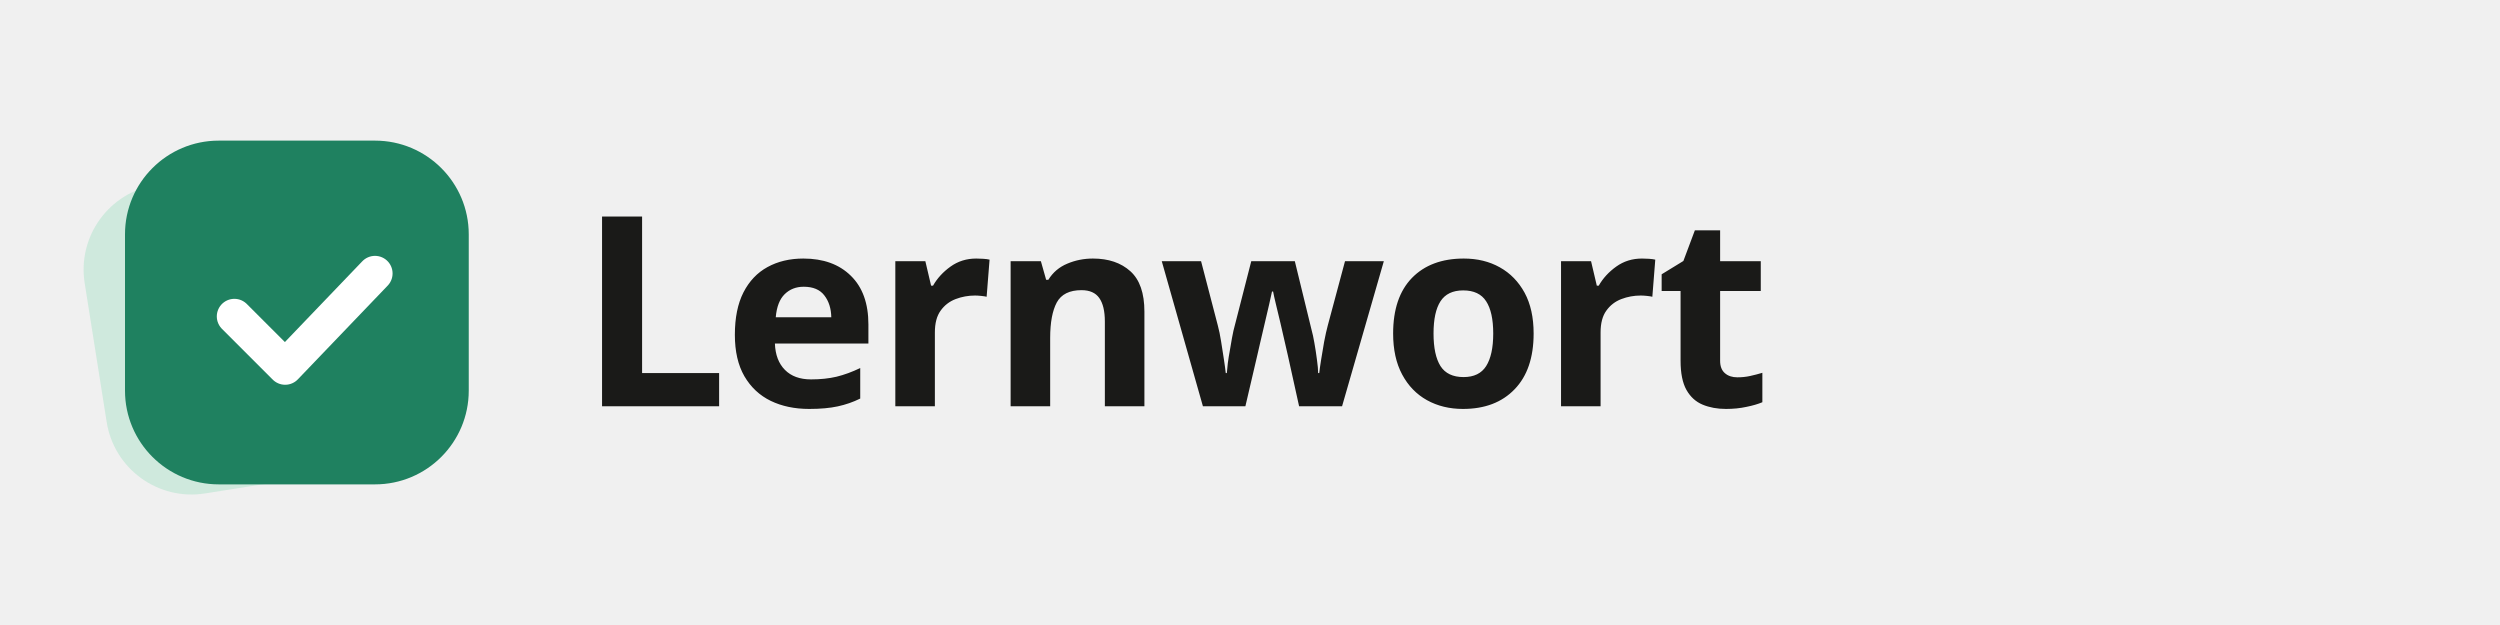
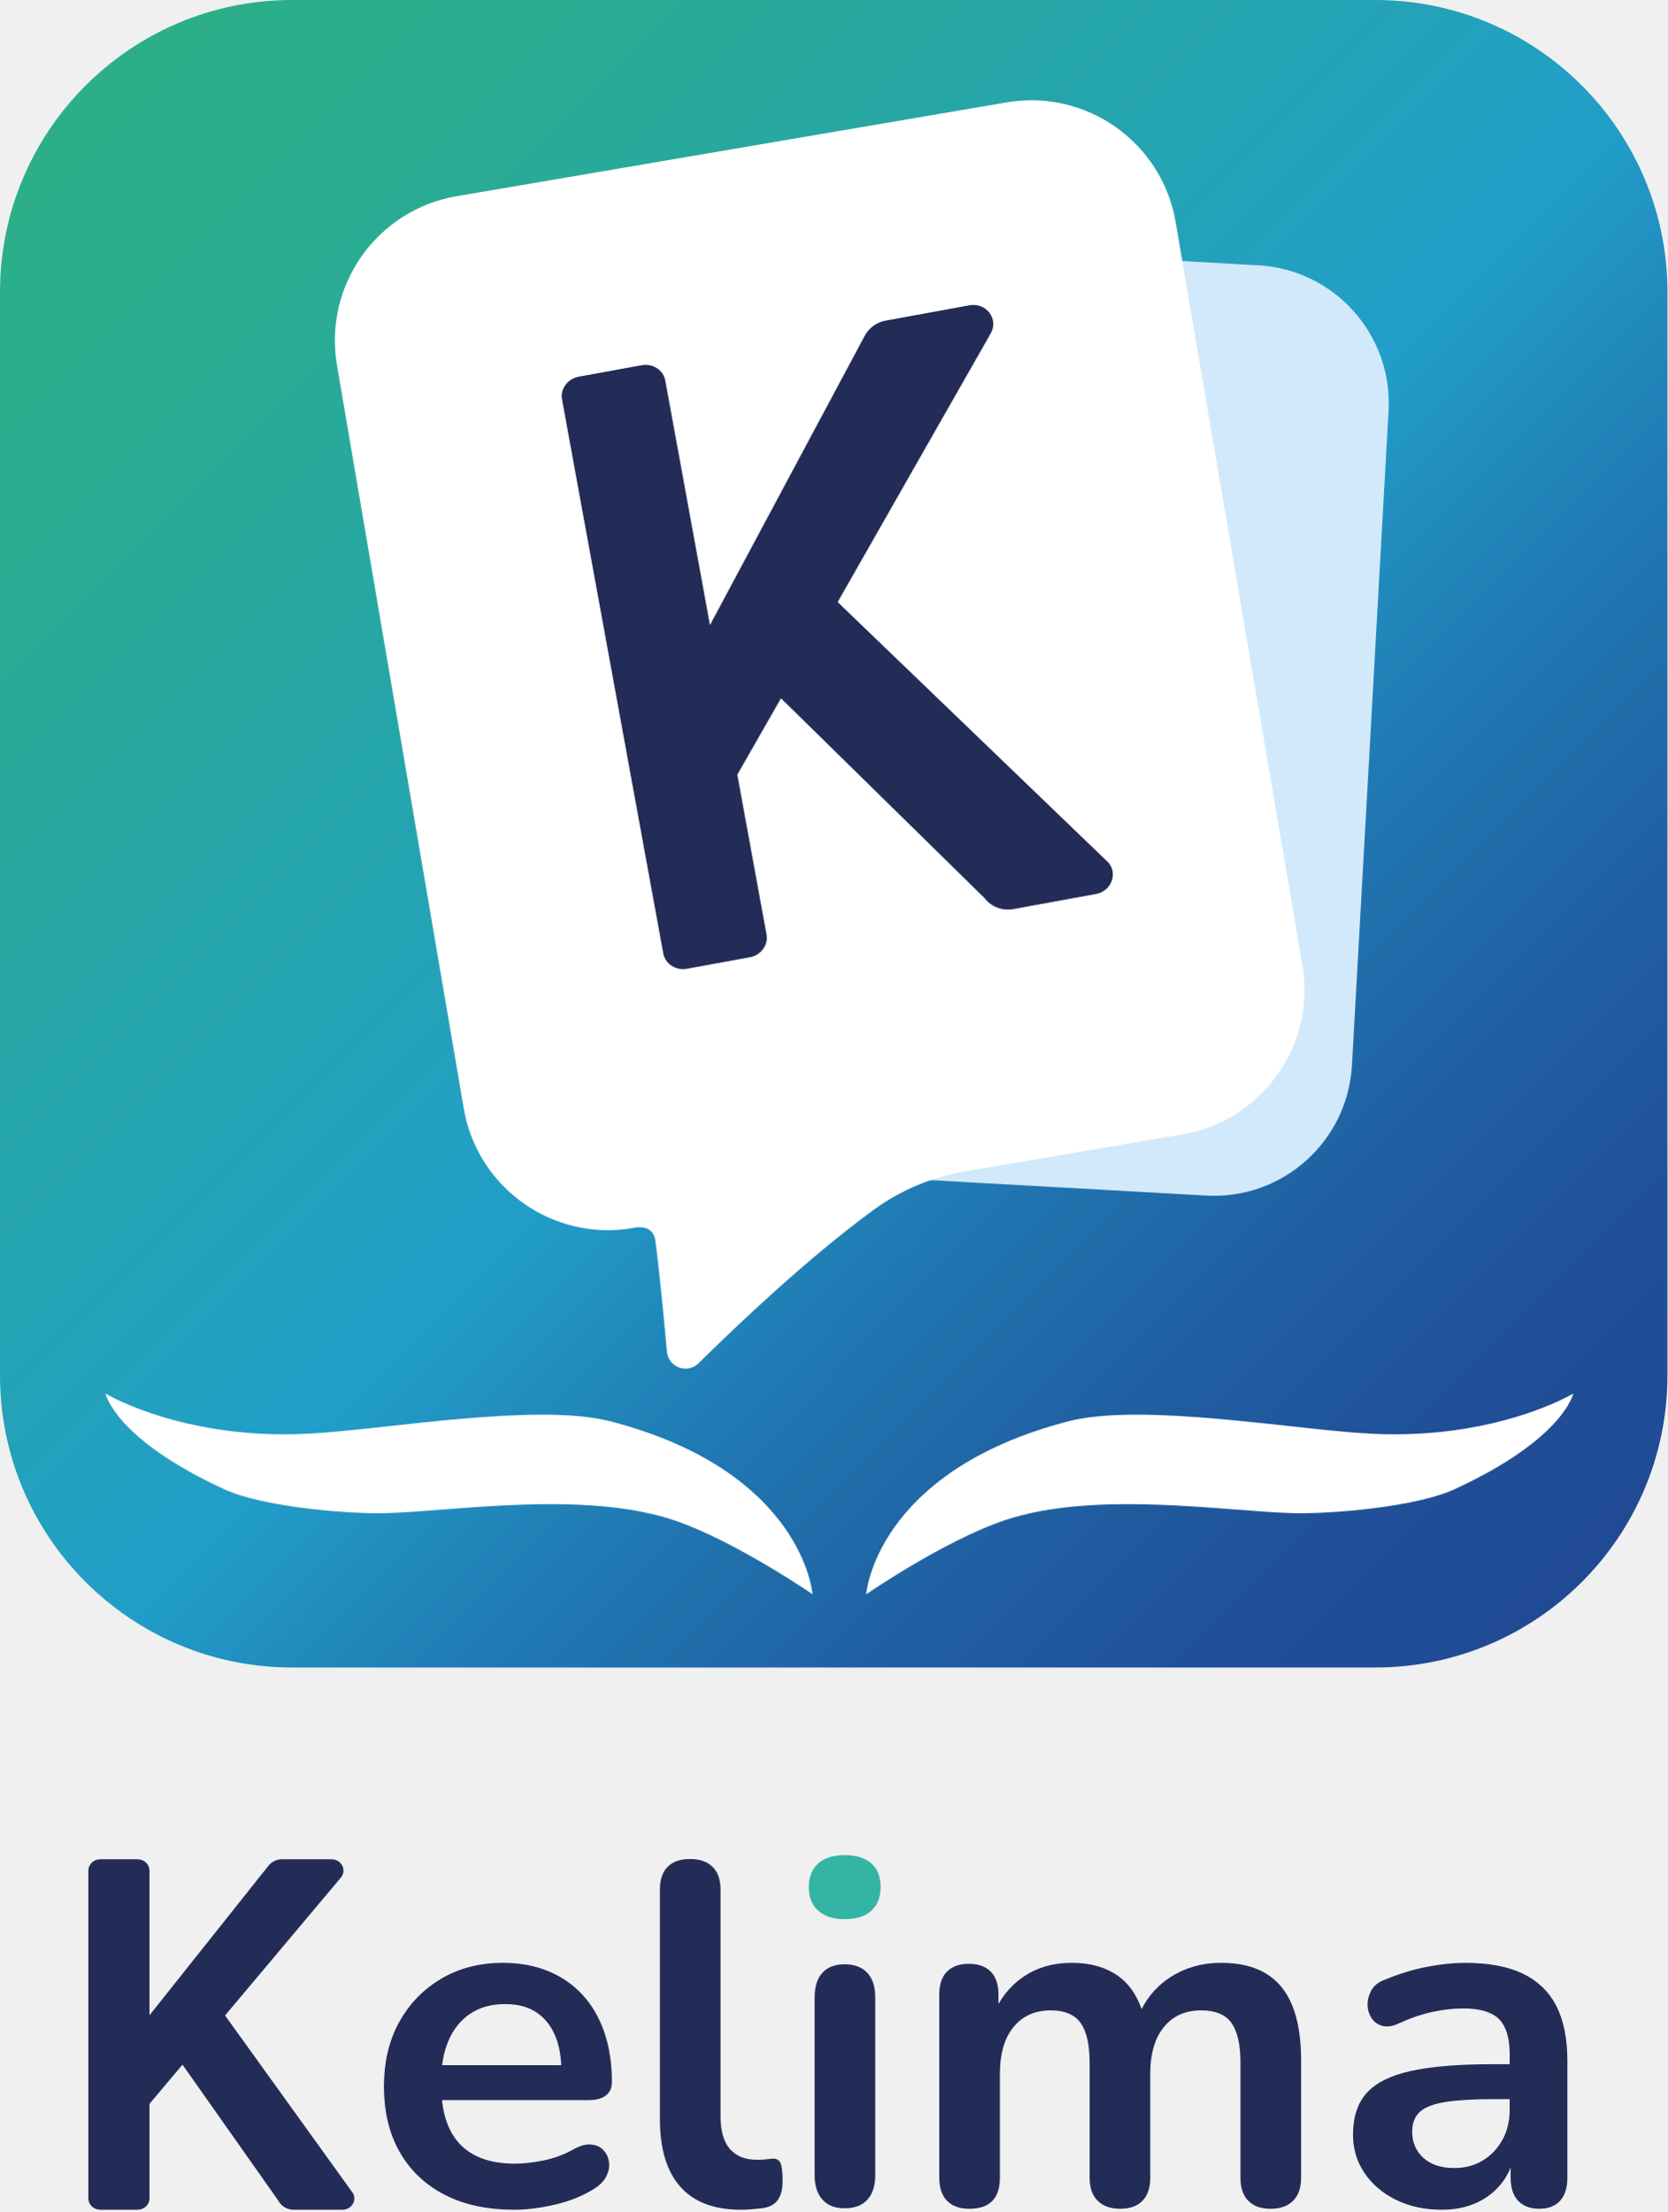
- <svg xmlns="http://www.w3.org/2000/svg" width="320" height="80" viewBox="0 0 320 80" fill="none">
-   <rect x="12" y="22" width="40" height="40" rx="11" transform="rotate(-9 32 42)" fill="#CFE9DD" />
-   <rect x="16" y="18" width="44" height="44" rx="12" fill="#1F8160" />
-   <path d="M30 40.5l6.5 6.5L48 35" stroke="#FFFFFF" stroke-width="4.5" stroke-linecap="round" stroke-linejoin="round" />
-   <text x="74" y="52" font-family="Schibsted Grotesk, sans-serif" font-size="34" font-weight="700" letter-spacing="-0.02em" fill="#1A1A18">Lernwort</text>
+ <svg xmlns="http://www.w3.org/2000/svg" id="Ebene_2_Kopie" data-name="Ebene 2 Kopie" viewBox="0 0 856.283 1135.431">
+   <defs>
+     <linearGradient id="Unbenannter_Verlauf_447" data-name="Unbenannter Verlauf 447" x1="812.221" y1="812.221" x2="44.062" y2="44.062" gradientUnits="userSpaceOnUse">
+       <stop offset="0" stop-color="#204a94" />
+       <stop offset=".091" stop-color="#204f97" />
+       <stop offset=".207" stop-color="#205fa1" />
+       <stop offset=".337" stop-color="#2079b2" />
+       <stop offset=".476" stop-color="#219ec9" />
+       <stop offset=".663" stop-color="#25a5ac" />
+       <stop offset=".874" stop-color="#2aac91" />
+       <stop offset="1" stop-color="#2caf88" />
+     </linearGradient>
+   </defs>
+   <g>
+     <rect width="856.283" height="856.283" rx="150" ry="150" fill="url(#Unbenannter_Verlauf_447)" />
+     <g>
+       <rect x="267.074" y="127.616" width="436.942" height="478.462" rx="70.972" ry="70.972" transform="translate(21.249 -26.548) rotate(3.202)" fill="#d1e9fa" />
+       <path d="M607.335,582.469l-111.675,19.047c-17.034,2.905-33.204,9.642-47.149,19.847-33.792,24.728-70.193,59.342-89.764,78.685-5.754,5.688-15.524,2.118-16.264-5.939-1.696-18.486-4.214-44.636-5.969-57.148-1.293-9.217-11.595-6.323-11.595-6.323-40.954,6.985-79.816-20.552-86.801-61.506l-65.084-381.595c-6.985-40.954,20.552-79.816,61.506-86.801l282.415-48.168c40.954-6.985,79.816,20.552,86.801,61.506l65.084,381.595c6.985,40.954-20.552,79.816-61.506,86.801Z" fill="#fff" />
+       <path d="M340.606,489.571l-51.995-284.445c-.989-5.408,2.842-10.64,8.557-11.684l32.334-5.91c5.714-1.045,11.148,2.493,12.137,7.901l22.949,125.547,79.524-148.638c2.151-4.02,6.146-6.884,10.789-7.733l42.881-7.838c8.656-1.582,15.215,6.996,11.008,14.397l-78.622,137.995,139.112,133.843c4.869,5.851,1.316,14.643-6.496,16.071l-42.288,7.73c-5.679,1.038-11.418-1.095-14.766-5.487l-104.672-102.75-22.428,39.227,15.004,82.08c.989,5.408-2.842,10.64-8.557,11.684l-32.334,5.91c-5.714,1.045-11.148-2.493-12.137-7.901Z" fill="#232b57" />
+     </g>
+     <g>
+       <path d="M60.144,718.725c13.266,6.342,47.975,19.959,97.452,17.533,39.443-1.935,118.021-16.288,156.226-6.295,98.793,25.841,103.454,88.717,103.454,88.717,0,0-40.197-27.596-70.996-37.957-46.333-15.587-113.131-4.655-147.757-3.708-20.999.575-64.057-3.375-83.144-12.149-56.509-25.978-61.205-49.256-61.205-49.256,0,0,2.048,1.239,5.97,3.114Z" fill="#fff" />
+       <path d="M801.938,718.725c-13.266,6.342-47.975,19.959-97.452,17.533-39.443-1.935-118.021-16.288-156.226-6.295-98.793,25.841-103.454,88.717-103.454,88.717,0,0,40.197-27.596,70.996-37.957,46.333-15.587,113.131-4.655,147.757-3.708,20.999.575,64.057-3.375,83.144-12.149,56.509-25.978,61.205-49.256,61.205-49.256,0,0-2.048,1.239-5.97,3.114Z" fill="#fff" />
+     </g>
+   </g>
+   <g>
+     <path d="M263.91,1134.725c-13.785,0-25.656-2.573-35.619-7.722-9.963-5.145-17.646-12.453-23.04-21.919-5.397-9.465-8.095-20.674-8.095-33.626,0-12.618,2.616-23.663,7.847-33.128,5.23-9.465,12.454-16.895,21.67-22.293,9.216-5.394,19.717-8.095,31.51-8.095,8.632,0,16.397,1.413,23.289,4.235,6.889,2.826,12.785,6.892,17.685,12.206,4.896,5.316,8.633,11.75,11.209,19.303,2.573,7.559,3.861,16.066,3.861,25.531,0,2.989-1.039,5.274-3.114,6.85-2.078,1.58-5.024,2.366-8.842,2.366h-79.956v-17.934h69.992l-3.985,3.736c0-7.636-1.121-14.03-3.363-19.179-2.241-5.145-5.479-9.092-9.714-11.832-4.235-2.74-9.508-4.11-15.817-4.11-6.974,0-12.914,1.619-17.81,4.857-4.9,3.238-8.636,7.807-11.209,13.7-2.576,5.896-3.861,12.914-3.861,21.047v1.744c0,13.618,3.195,23.787,9.59,30.513,6.39,6.725,15.817,10.088,28.271,10.088,4.315,0,9.173-.537,14.571-1.619,5.394-1.078,10.5-2.946,15.318-5.604,3.488-1.993,6.558-2.864,9.216-2.615,2.654.25,4.771,1.206,6.351,2.865,1.577,1.662,2.53,3.697,2.865,6.103.33,2.409-.124,4.856-1.37,7.347s-3.363,4.651-6.352,6.477c-5.814,3.655-12.497,6.351-20.051,8.095-7.558,1.743-14.571,2.615-21.047,2.615Z" fill="#232b57" />
+     <path d="M380.478,1134.725c-13.785,0-24.161-3.942-31.135-11.832-6.974-7.885-10.462-19.468-10.462-34.748v-117.816c0-5.144,1.327-9.048,3.985-11.706s6.477-3.986,11.458-3.986,8.842,1.332,11.582,3.986c2.74,2.658,4.11,6.562,4.11,11.706v116.322c0,7.64,1.619,13.287,4.856,16.938,3.239,3.655,7.847,5.48,13.825,5.48,1.327,0,2.573-.039,3.736-.124,1.159-.082,2.323-.207,3.487-.374,2.324-.33,3.9.292,4.733,1.868.829,1.58,1.245,4.776,1.245,9.589,0,4.153-.833,7.391-2.491,9.715-1.662,2.327-4.403,3.736-8.22,4.235-1.662.163-3.406.33-5.231.497-1.829.163-3.655.25-5.48.25Z" fill="#232b57" />
+     <path d="M433.778,985.524c-5.814,0-10.336-1.452-13.574-4.359-3.239-2.904-4.857-6.932-4.857-12.08,0-5.313,1.619-9.38,4.857-12.206,3.238-2.821,7.76-4.235,13.574-4.235,5.978,0,10.543,1.413,13.7,4.235,3.153,2.826,4.733,6.892,4.733,12.206,0,5.149-1.58,9.176-4.733,12.08-3.156,2.907-7.721,4.359-13.7,4.359Z" fill="#33b4a5" />
+     <path d="M433.778,1133.978c-4.982,0-8.803-1.495-11.458-4.484-2.658-2.988-3.985-7.138-3.985-12.453v-91.413c0-5.48,1.327-9.672,3.985-12.579,2.654-2.904,6.476-4.359,11.458-4.359s8.842,1.455,11.583,4.359c2.74,2.907,4.109,7.099,4.109,12.579v91.413c0,5.316-1.331,9.465-3.985,12.453-2.658,2.989-6.562,4.484-11.707,4.484Z" fill="#232b57" />
+     <path d="M497.79,1134.226c-4.982,0-8.804-1.37-11.458-4.11-2.658-2.74-3.985-6.682-3.985-11.832v-94.153c0-5.145,1.327-9.048,3.985-11.706s6.391-3.986,11.209-3.986,8.551,1.332,11.209,3.986c2.654,2.658,3.985,6.561,3.985,11.706v18.183l-2.74-7.473c3.321-8.301,8.469-14.859,15.443-19.677,6.975-4.815,15.277-7.224,24.908-7.224,9.796,0,17.848,2.327,24.162,6.975,6.309,4.65,10.71,11.792,13.2,21.421h-3.488c3.321-8.8,8.8-15.731,16.439-20.798,7.636-5.063,16.441-7.598,26.403-7.598,9.299,0,16.978,1.83,23.041,5.48,6.06,3.655,10.585,9.177,13.575,16.564,2.988,7.391,4.482,16.731,4.482,28.021v60.278c0,5.15-1.37,9.092-4.109,11.832-2.74,2.74-6.6,4.11-11.582,4.11s-8.803-1.37-11.458-4.11c-2.66-2.74-3.987-6.682-3.987-11.832v-59.032c0-9.297-1.537-16.104-4.607-20.424-3.075-4.316-8.263-6.477-15.569-6.477-8.137,0-14.531,2.865-19.179,8.594-4.651,5.729-6.975,13.661-6.975,23.787v53.552c0,5.15-1.331,9.092-3.985,11.832-2.658,2.74-6.476,4.11-11.458,4.11s-8.842-1.37-11.582-4.11c-2.74-2.74-4.109-6.682-4.109-11.832v-59.032c0-9.297-1.539-16.104-4.609-20.424-3.075-4.316-8.181-6.477-15.318-6.477-8.139,0-14.533,2.865-19.181,8.594-4.649,5.729-6.973,13.661-6.973,23.787v53.552c0,10.63-5.231,15.942-15.692,15.942Z" fill="#232b57" />
+     <path d="M740.396,1134.725c-8.803,0-16.65-1.705-23.539-5.106-6.892-3.402-12.291-8.01-16.191-13.824-3.903-5.811-5.853-12.369-5.853-19.678,0-8.967,2.324-16.065,6.974-21.297,4.647-5.23,12.206-9.006,22.666-11.333,10.462-2.323,24.492-3.487,42.096-3.487h12.453v17.933h-12.205c-10.298,0-18.518.498-24.659,1.495-6.145.996-10.504,2.7-13.077,5.106-2.577,2.409-3.861,5.771-3.861,10.088,0,5.479,1.906,9.963,5.729,13.45,3.818,3.488,9.13,5.231,15.941,5.231,5.48,0,10.337-1.285,14.571-3.862,4.235-2.573,7.597-6.102,10.088-10.585,2.491-4.484,3.736-9.629,3.736-15.443v-28.645c0-8.301-1.829-14.279-5.479-17.933-3.655-3.651-9.8-5.48-18.433-5.48-4.818,0-10.006.584-15.568,1.744-5.565,1.164-11.418,3.156-17.56,5.978-3.156,1.495-5.938,1.911-8.344,1.245-2.409-.662-4.277-2.032-5.604-4.109-1.331-2.075-1.993-4.359-1.993-6.85s.662-4.939,1.993-7.348c1.327-2.406,3.569-4.192,6.725-5.356,7.636-3.152,14.984-5.394,22.044-6.725,7.056-1.327,13.489-1.993,19.304-1.993,11.956,0,21.795,1.83,29.516,5.48,7.721,3.655,13.489,9.177,17.312,16.564,3.818,7.391,5.729,16.899,5.729,28.52v59.779c0,5.15-1.245,9.092-3.736,11.832-2.491,2.74-6.064,4.11-10.71,4.11s-8.263-1.37-10.836-4.11c-2.576-2.74-3.861-6.682-3.861-11.832v-11.956h1.993c-1.164,5.815-3.448,10.836-6.85,15.069-3.405,4.235-7.682,7.516-12.827,9.839-5.149,2.324-11.045,3.488-17.685,3.488Z" fill="#232b57" />
+     <path d="M45.375,1128.927v-168.367c0-3.201,2.742-5.796,6.124-5.796h19.139c3.382,0,6.124,2.595,6.124,5.796v74.313s61.112-76.81,61.112-76.81c1.653-2.078,4.241-3.299,6.989-3.299h25.382c5.124,0,7.982,5.6,4.798,9.399l-59.481,70.808,65.667,91.227c2.176,3.861-.78,8.525-5.403,8.525h-25.031c-3.361,0-6.425-1.823-7.883-4.689l-49.195-69.812-16.953,20.12v48.584c0,3.201-2.742,5.796-6.124,5.796h-19.139c-3.382,0-6.124-2.595-6.124-5.796Z" fill="#232b57" />
+   </g>
</svg>
